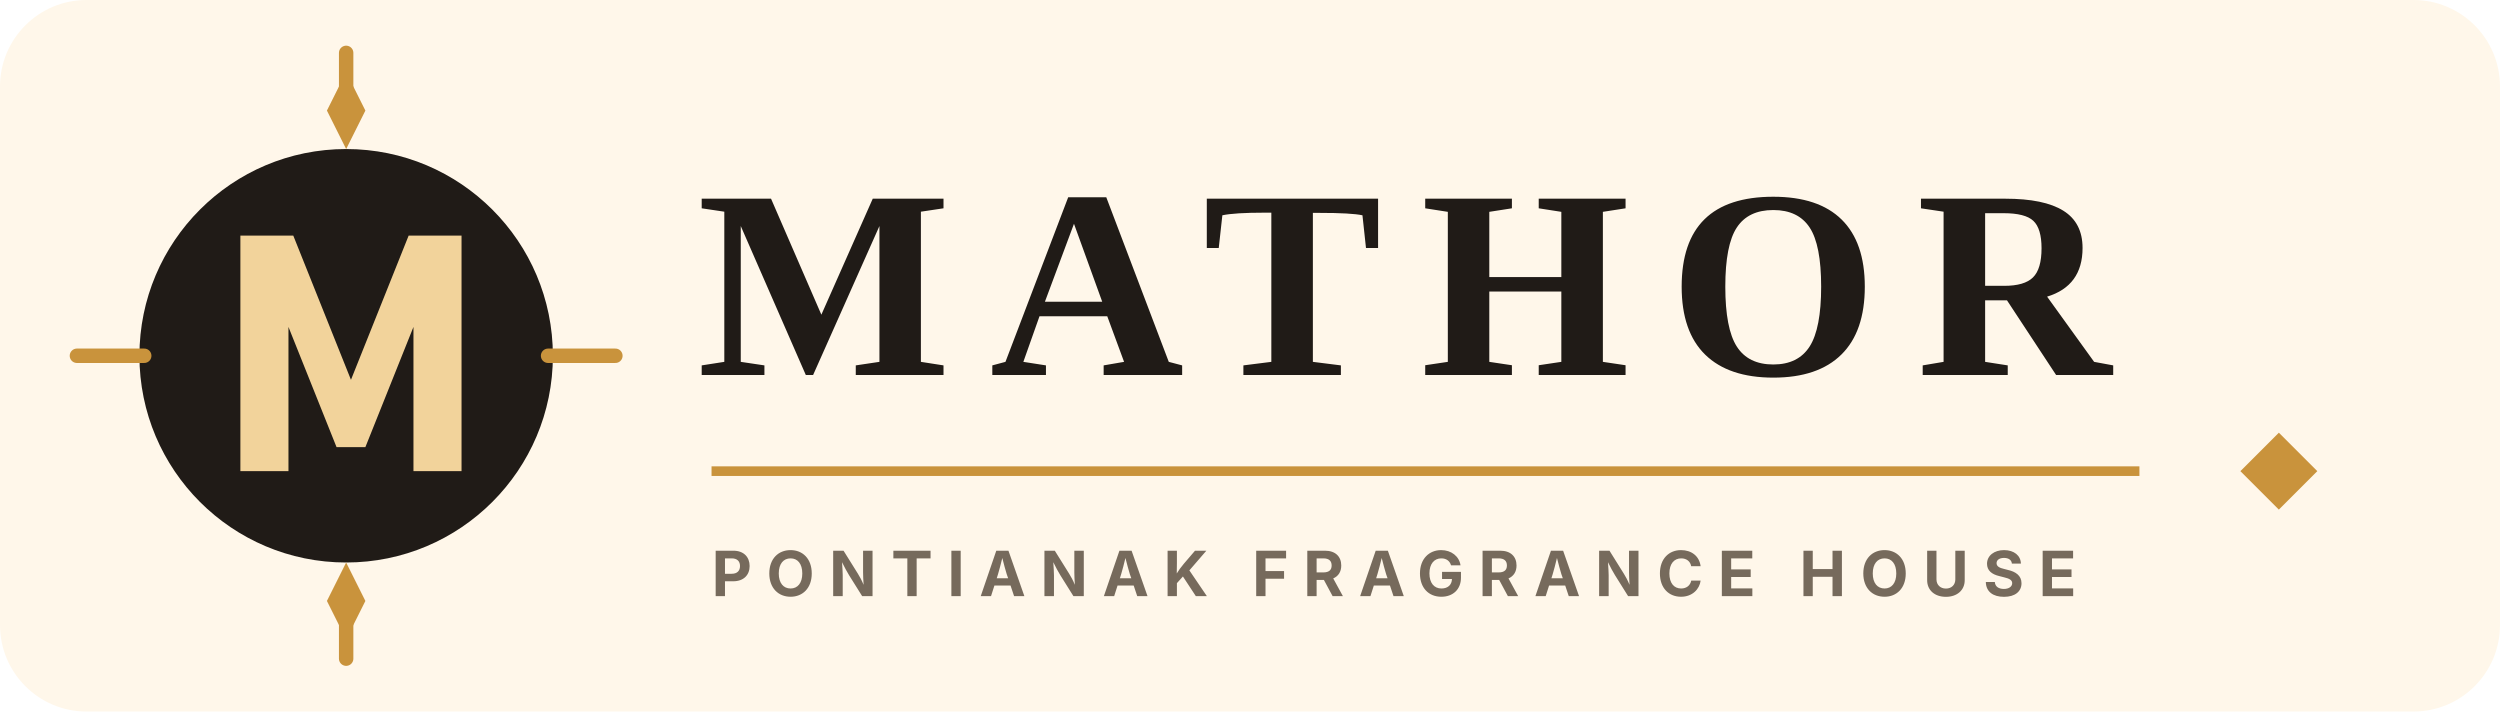
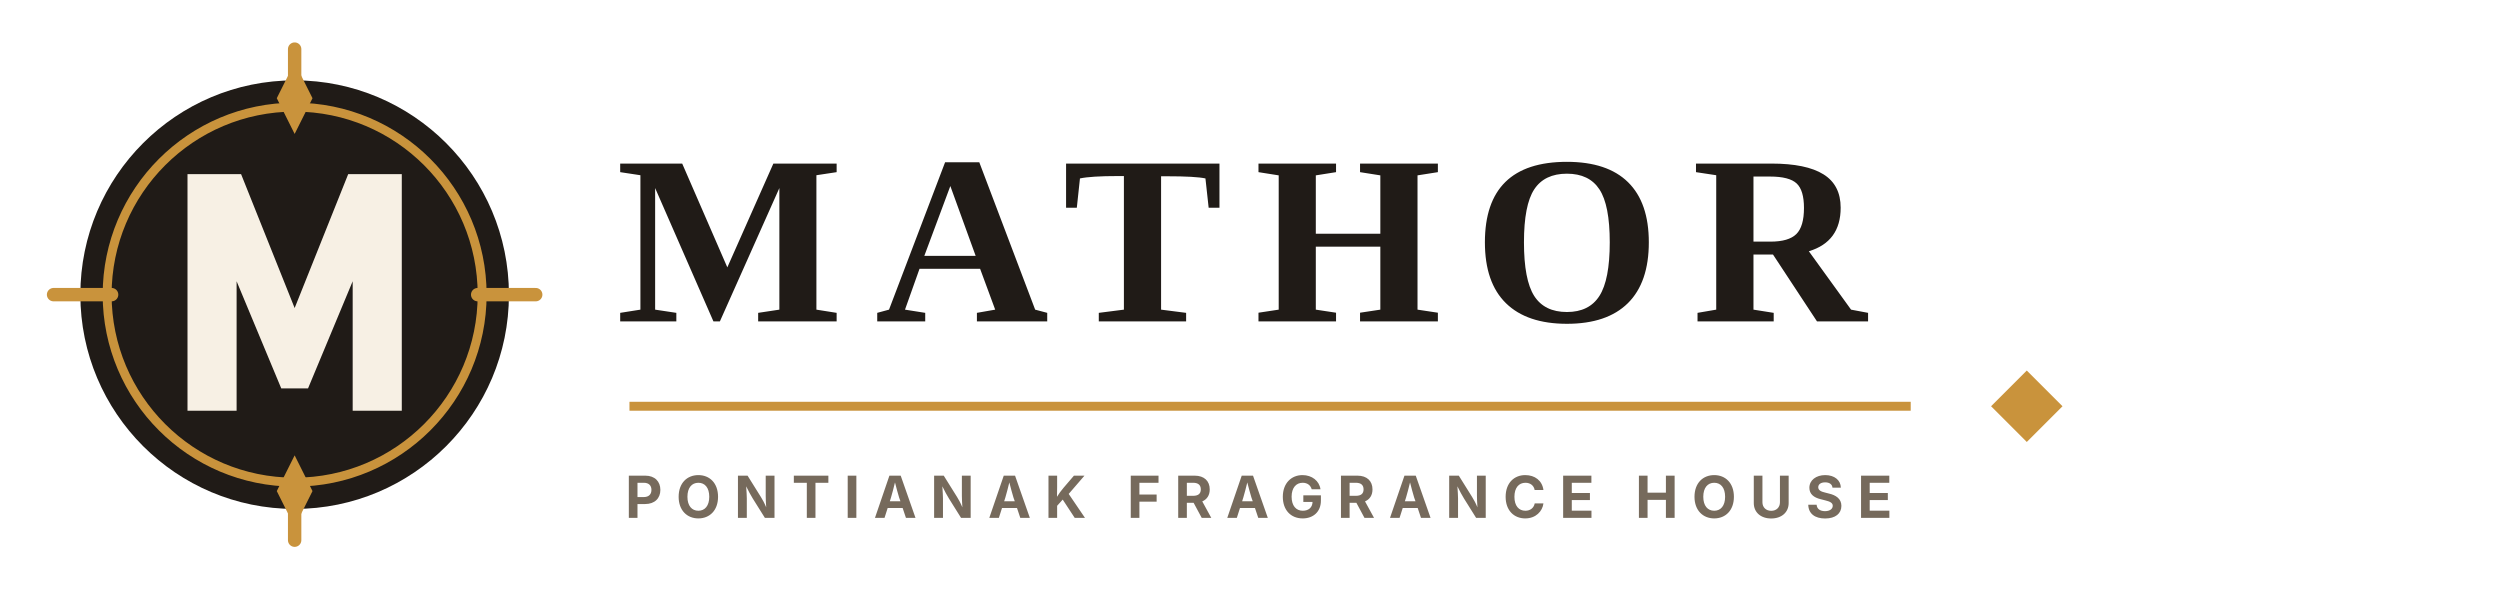
- <svg xmlns="http://www.w3.org/2000/svg" width="520" height="148" viewBox="0 0 520 148" fill="none">
-   <rect width="520" height="148" rx="18" fill="#FFF7EA" />
-   <circle cx="72" cy="74" r="43" fill="#201B17" />
-   <path d="M50 98V49H61L73 79L85 49H96V98H86V68L76 93H70L60 68V98H50Z" fill="#F2D39B" />
-   <path d="M30 74H16M128 74H114" stroke="#C9933C" stroke-width="3" stroke-linecap="round" />
-   <path d="M72 25V11M72 137V123" stroke="#C9933C" stroke-width="3" stroke-linecap="round" />
-   <path d="M72 15L76 23L72 31L68 23L72 15Z" fill="#C9933C" />
-   <path d="M72 117L76 125L72 133L68 125L72 117Z" fill="#C9933C" />
-   <text x="145" y="78" fill="#201B17" font-family="Georgia, 'Times New Roman', serif" font-size="56" font-weight="600" letter-spacing="8">MATHOR</text>
-   <path d="M148 98H445" stroke="#C9933C" stroke-width="2" />
-   <path d="M466 98L474 90L482 98L474 106L466 98Z" fill="#C9933C" />
-   <text x="148" y="124" fill="#766A5C" font-family="Inter, Arial, sans-serif" font-size="13" font-weight="700" letter-spacing="3">PONTIANAK FRAGRANCE HOUSE</text>
+ <svg xmlns="http://www.w3.org/2000/svg" width="560" height="132" viewBox="0 0 560 132" fill="none">
+   <circle cx="66" cy="66" r="48" fill="#201B17" />
+   <circle cx="66" cy="66" r="42" stroke="#C9933C" stroke-width="2" />
+   <path d="M42 92V39H54L66 69L78 39H90V92H79V63L69 87H63L53 63V92H42Z" fill="#F7F0E4" />
+   <path d="M25 66H12M120 66H107" stroke="#C9933C" stroke-width="3" stroke-linecap="round" />
+   <path d="M66 24V11M66 121V108" stroke="#C9933C" stroke-width="3" stroke-linecap="round" />
+   <path d="M66 14L70 22L66 30L62 22L66 14Z" fill="#C9933C" />
+   <path d="M66 102L70 110L66 118L62 110L66 102Z" fill="#C9933C" />
+   <text x="138" y="72" fill="#201B17" font-family="Georgia, 'Times New Roman', serif" font-size="54" font-weight="600" letter-spacing="7">MATHOR</text>
+   <path d="M141 91H428" stroke="#C9933C" stroke-width="2" />
+   <path d="M446 91L454 83L462 91L454 99L446 91Z" fill="#C9933C" />
+   <text x="140" y="116" fill="#766A5C" font-family="Inter, Arial, sans-serif" font-size="13" font-weight="700" letter-spacing="3">PONTIANAK FRAGRANCE HOUSE</text>
</svg>
